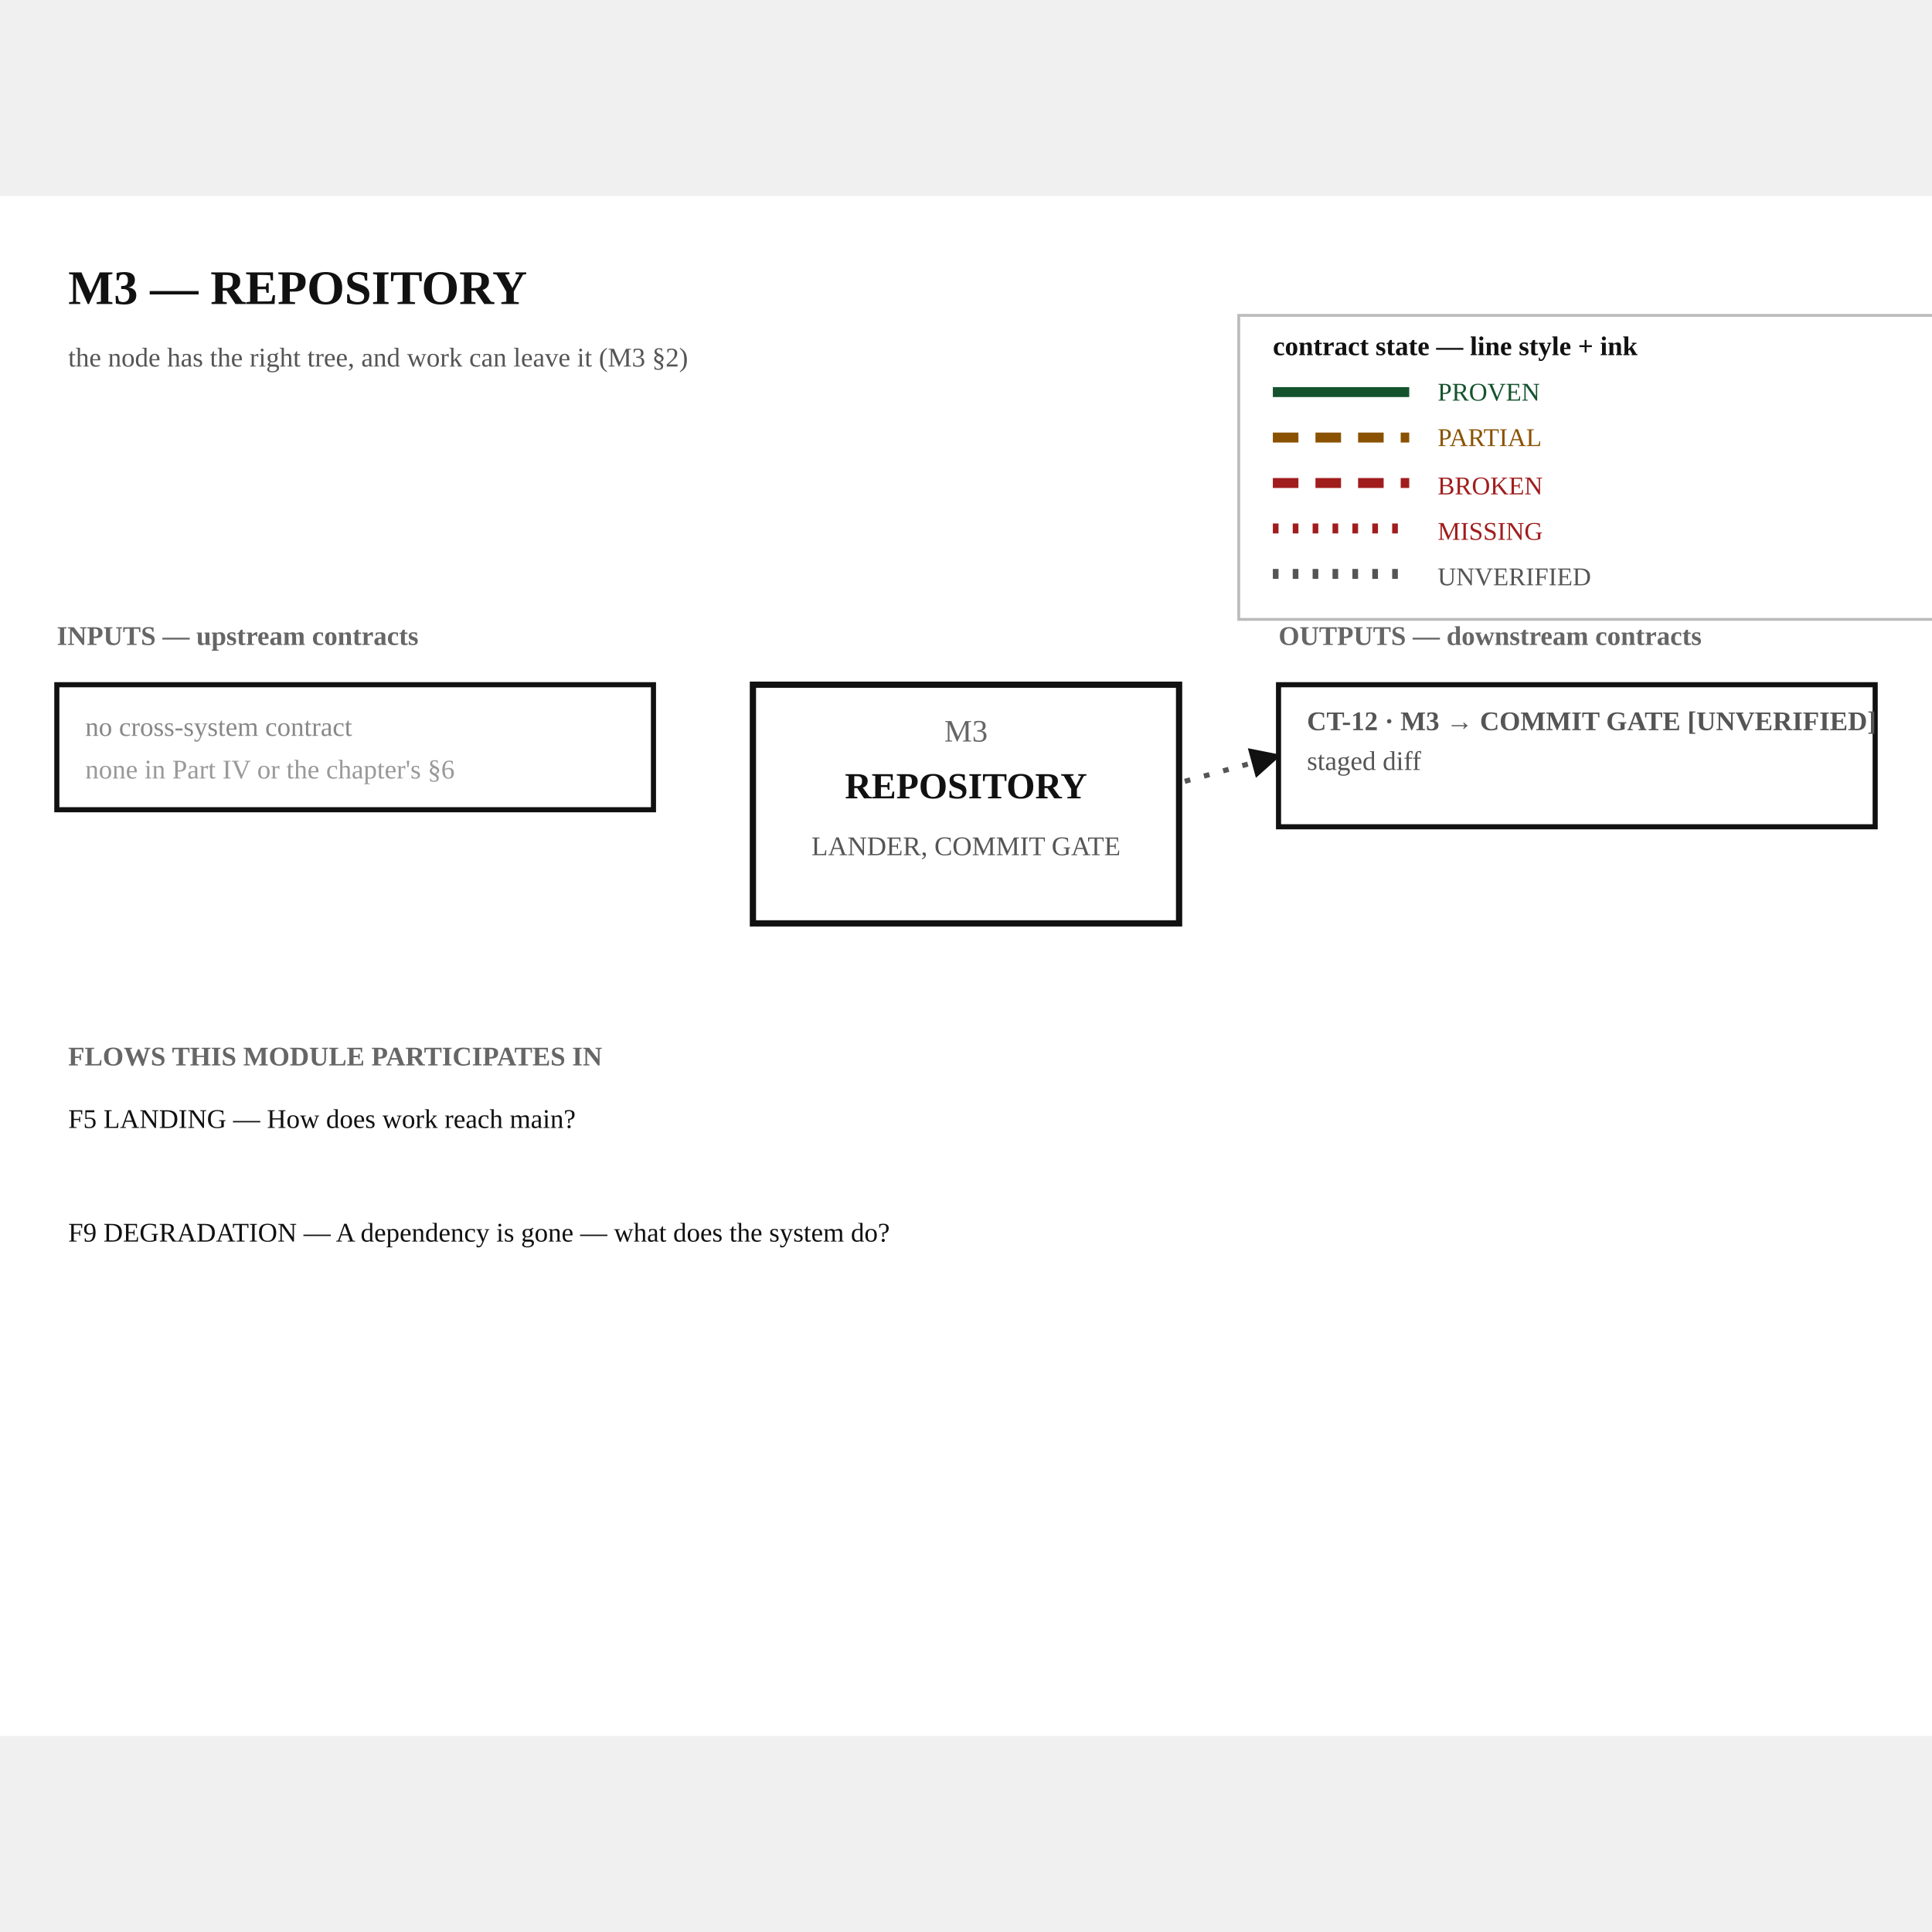
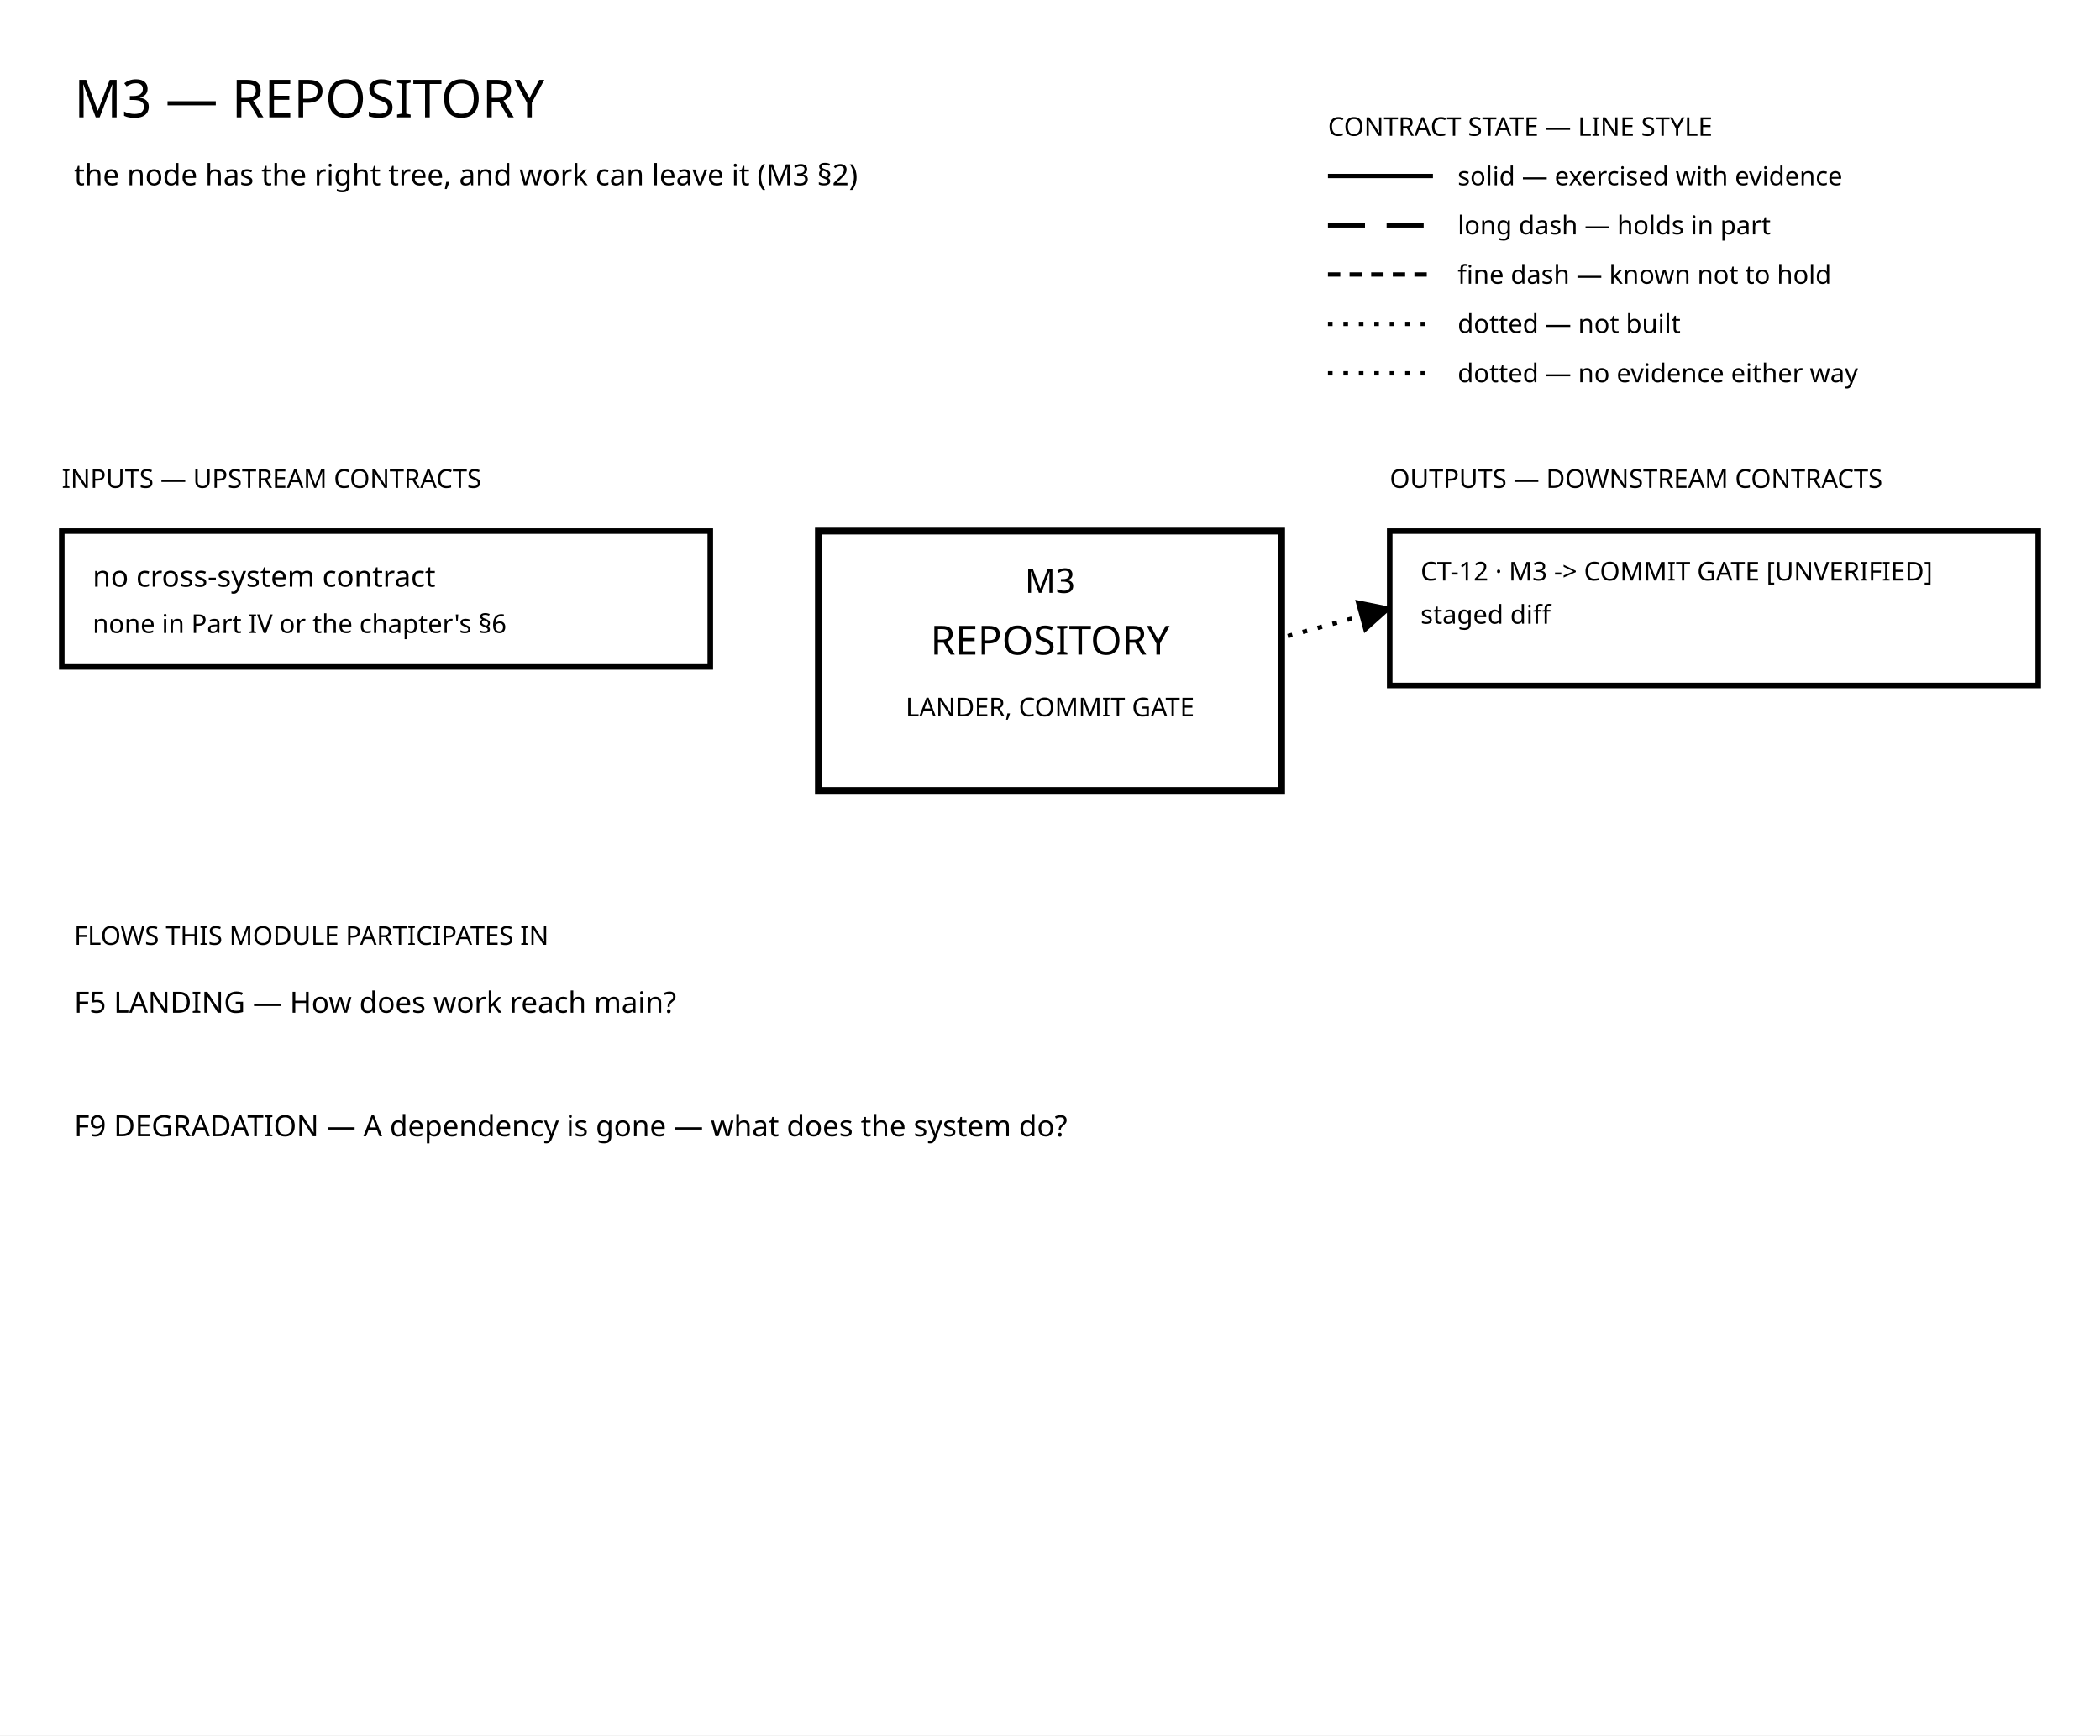
- <svg xmlns="http://www.w3.org/2000/svg" width="170.0mm" height="170.0mm" viewBox="0 0 680 542.0" preserveAspectRatio="xMidYMid meet">
-   <rect width="680" height="542.0" fill="#ffffff" />
+ <svg xmlns="http://www.w3.org/2000/svg" width="170.0mm" height="140.5mm" viewBox="0 0 680 562.0" preserveAspectRatio="xMidYMid meet">
+   <rect width="680" height="562.0" fill="#ffffff" />
  <defs>
-     <marker id="ar" viewBox="0 0 10 10" refX="9" refY="5" markerWidth="6" markerHeight="6" orient="auto">
-       <path d="M0,0 L10,5 L0,10 z" fill="#111111" />
+     <marker id="ar" viewBox="0 0 10 10" refX="9" refY="5" markerWidth="8" markerHeight="8" orient="auto">
+       <path d="M0,0 L10,5 L0,10 z" fill="#000000" />
    </marker>
  </defs>
-   <text x="24.0" y="38.0" font-size="17.00" font-weight="700" fill="#111111" text-anchor="start">M3 — REPOSITORY</text>
-   <text x="24.0" y="60.0" font-size="9.50" font-weight="400" fill="#555555" text-anchor="start">the node has the right tree, and work can leave it (M3 §2)</text>
-   <rect x="265.0" y="172.0" width="150.0" height="84.0" fill="#ffffff" stroke="#111111" stroke-width="2.2" />
-   <text x="340.0" y="192.0" font-size="11.00" font-weight="400" fill="#666666" text-anchor="middle">M3</text>
-   <text x="340.0" y="212.0" font-size="13.00" font-weight="700" fill="#111111" text-anchor="middle">REPOSITORY</text>
-   <text x="340.0" y="232.0" font-size="9.50" font-weight="400" fill="#555555" text-anchor="middle">LANDER, COMMIT GATE</text>
-   <text x="20.0" y="158.0" font-size="9.50" font-weight="700" fill="#666666" text-anchor="start">INPUTS — upstream contracts</text>
-   <rect x="20.0" y="172.0" width="210.0" height="44.0" fill="#ffffff" stroke="#111111" stroke-width="1.8" />
-   <text x="30.0" y="190.0" font-size="9.50" font-weight="400" fill="#888888" text-anchor="start">no cross-system contract</text>
-   <text x="30.0" y="205.0" font-size="9.50" font-weight="400" fill="#999999" text-anchor="start">none in Part IV or the chapter's §6</text>
-   <text x="450.0" y="158.0" font-size="9.50" font-weight="700" fill="#666666" text-anchor="start">OUTPUTS — downstream contracts</text>
-   <line x1="417.0" y1="206.0" x2="450.0" y2="197.0" stroke="#555555" stroke-width="1.8" stroke-dasharray="2 5" marker-end="url(#ar)" />
-   <rect x="450.0" y="172.0" width="210.0" height="50.0" fill="#ffffff" stroke="#111111" stroke-width="1.8" />
-   <text x="460.0" y="188.0" font-size="9.50" font-weight="700" fill="#555555" text-anchor="start">CT-12 · M3 → COMMIT GATE  [UNVERIFIED]</text>
-   <text x="460.0" y="202.0" font-size="9.50" font-weight="400" fill="#555555" text-anchor="start">staged diff</text>
-   <text x="24.0" y="306.0" font-size="9.50" font-weight="700" fill="#666666" text-anchor="start">FLOWS THIS MODULE PARTICIPATES IN</text>
-   <text x="24.0" y="328.0" font-size="9.50" font-weight="400" fill="#111111" text-anchor="start">F5 LANDING — How does work reach main?</text>
-   <text x="24.0" y="368.0" font-size="9.50" font-weight="400" fill="#111111" text-anchor="start">F9 DEGRADATION — A dependency is gone — what does the system do?</text>
-   <g id="legend">
-     <rect x="436" y="42" width="250" height="107" fill="#ffffff" stroke="#bbbbbb" stroke-width="1" />
-     <text x="448" y="56" font-size="9.5" font-weight="700" fill="#111111">contract state — line style + ink</text>
-     <line x1="448" y1="69" x2="496" y2="69" stroke="#14532d" stroke-width="3.5" />
-     <text x="506" y="72" font-size="9" fill="#14532d">PROVEN</text>
-     <line x1="448" y1="85" x2="496" y2="85" stroke="#8a5200" stroke-width="3.5" stroke-dasharray="9 6" />
-     <text x="506" y="88" font-size="9" fill="#8a5200">PARTIAL</text>
-     <line x1="448" y1="101" x2="496" y2="101" stroke="#a11d1d" stroke-width="3.5" stroke-dasharray="9 6" />
-     <text x="506" y="105" font-size="9" fill="#a11d1d">BROKEN</text>
-     <line x1="448" y1="117" x2="496" y2="117" stroke="#a11d1d" stroke-width="3.5" stroke-dasharray="2 5" />
-     <text x="506" y="121" font-size="9" fill="#a11d1d">MISSING</text>
-     <line x1="448" y1="133" x2="496" y2="133" stroke="#555555" stroke-width="3.5" stroke-dasharray="2 5" />
-     <text x="506" y="137" font-size="9" fill="#555555">UNVERIFIED</text>
+   <g font-family="Routed Gothic Narrow, Routed Gothic, sans-serif">
+     <text x="24.0" y="38.0" font-size="17.00" fill="#000000" text-anchor="start">M3 — REPOSITORY</text>
+     <text x="24.0" y="60.0" font-size="9.50" fill="#000000" text-anchor="start">the node has the right tree, and work can leave it (M3 §2)</text>
+     <rect x="265.0" y="172.0" width="150.0" height="84.0" fill="#ffffff" stroke="#000000" stroke-width="2.2" />
+     <text x="340.0" y="192.0" font-size="11.00" fill="#000000" text-anchor="middle">M3</text>
+     <text x="340.0" y="212.0" font-size="13.00" fill="#000000" text-anchor="middle">REPOSITORY</text>
+     <text x="340.0" y="232.0" font-size="8.40" fill="#000000" text-anchor="middle">LANDER, COMMIT GATE</text>
+     <text x="20.0" y="158.0" font-size="8.40" fill="#000000" text-anchor="start">INPUTS — UPSTREAM CONTRACTS</text>
+     <rect x="20.0" y="172.0" width="210.0" height="44.0" fill="#ffffff" stroke="#000000" stroke-width="1.8" />
+     <text x="30.0" y="190.0" font-size="9.50" fill="#000000" text-anchor="start">no cross-system contract</text>
+     <text x="30.0" y="205.0" font-size="8.40" fill="#000000" text-anchor="start">none in Part IV or the chapter's §6</text>
+     <text x="450.0" y="158.0" font-size="8.40" fill="#000000" text-anchor="start">OUTPUTS — DOWNSTREAM CONTRACTS</text>
+     <polyline points="417.0,206.0 450.0,197.0" fill="none" stroke="#000000" stroke-width="1.4" stroke-dasharray="1.5 3.5" marker-end="url(#ar)" />
+     <rect x="450.0" y="172.0" width="210.0" height="50.0" fill="#ffffff" stroke="#000000" stroke-width="1.8" />
+     <text x="460.0" y="188.0" font-size="8.40" fill="#000000" text-anchor="start">CT-12 · M3 -&gt; COMMIT GATE  [UNVERIFIED]</text>
+     <text x="460.0" y="202.0" font-size="8.40" fill="#000000" text-anchor="start">staged diff</text>
+     <text x="24.0" y="306.0" font-size="8.40" fill="#000000" text-anchor="start">FLOWS THIS MODULE PARTICIPATES IN</text>
+     <text x="24.0" y="328.0" font-size="9.50" fill="#000000" text-anchor="start">F5 LANDING — How does work reach main?</text>
+     <text x="24.0" y="368.0" font-size="9.50" fill="#000000" text-anchor="start">F9 DEGRADATION — A dependency is gone — what does the system do?</text>
+     <text x="430.0" y="44.0" font-size="8.40" fill="#000000" text-anchor="start">CONTRACT STATE — LINE STYLE</text>
+     <polyline points="430.0,57.0 464.0,57.0" fill="none" stroke="#000000" stroke-width="1.4" />
+     <text x="472.0" y="60.0" font-size="8.40" fill="#000000" text-anchor="start">solid — exercised with evidence</text>
+     <polyline points="430.0,73.0 464.0,73.0" fill="none" stroke="#000000" stroke-width="1.4" stroke-dasharray="12 7" />
+     <text x="472.0" y="75.9" font-size="8.40" fill="#000000" text-anchor="start">long dash — holds in part</text>
+     <polyline points="430.0,88.9 464.0,88.9" fill="none" stroke="#000000" stroke-width="1.4" stroke-dasharray="4 3" />
+     <text x="472.0" y="91.9" font-size="8.40" fill="#000000" text-anchor="start">fine dash — known not to hold</text>
+     <polyline points="430.0,104.9 464.0,104.9" fill="none" stroke="#000000" stroke-width="1.4" stroke-dasharray="1.5 3.5" />
+     <text x="472.0" y="107.8" font-size="8.40" fill="#000000" text-anchor="start">dotted — not built</text>
+     <polyline points="430.0,120.9 464.0,120.9" fill="none" stroke="#000000" stroke-width="1.4" stroke-dasharray="1.5 3.5" />
+     <text x="472.0" y="123.8" font-size="8.40" fill="#000000" text-anchor="start">dotted — no evidence either way</text>
  </g>
</svg>
